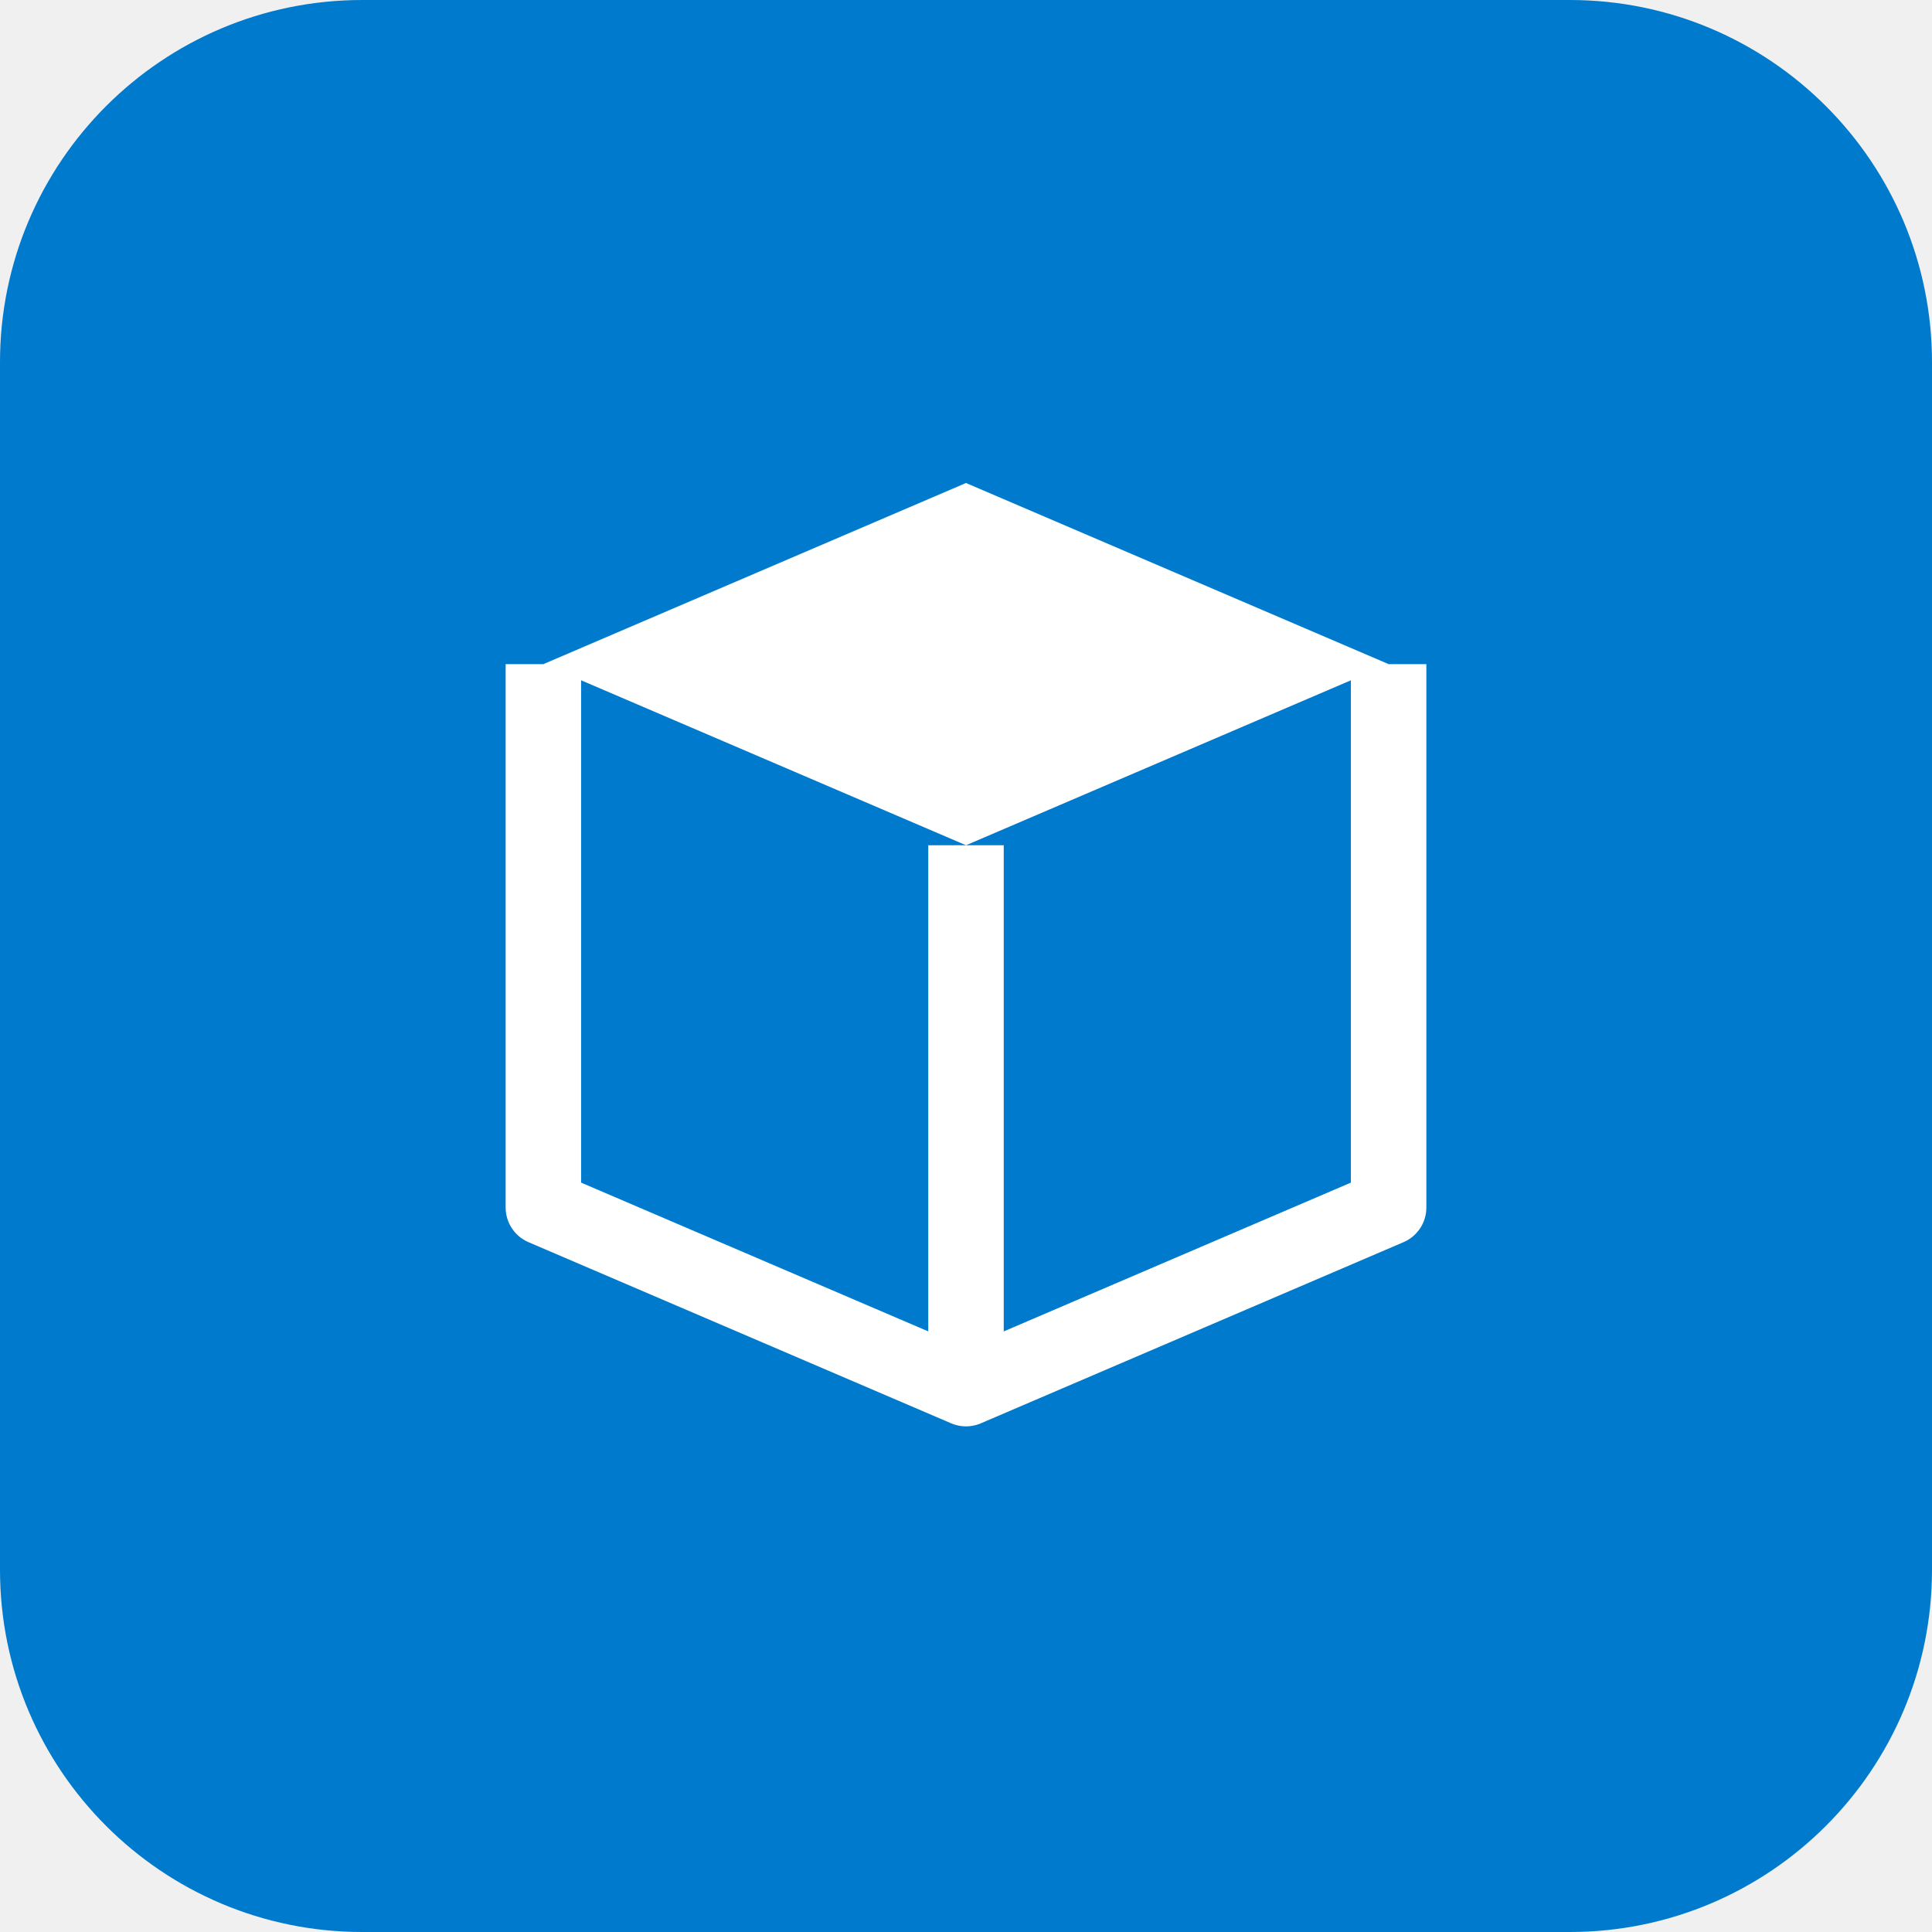
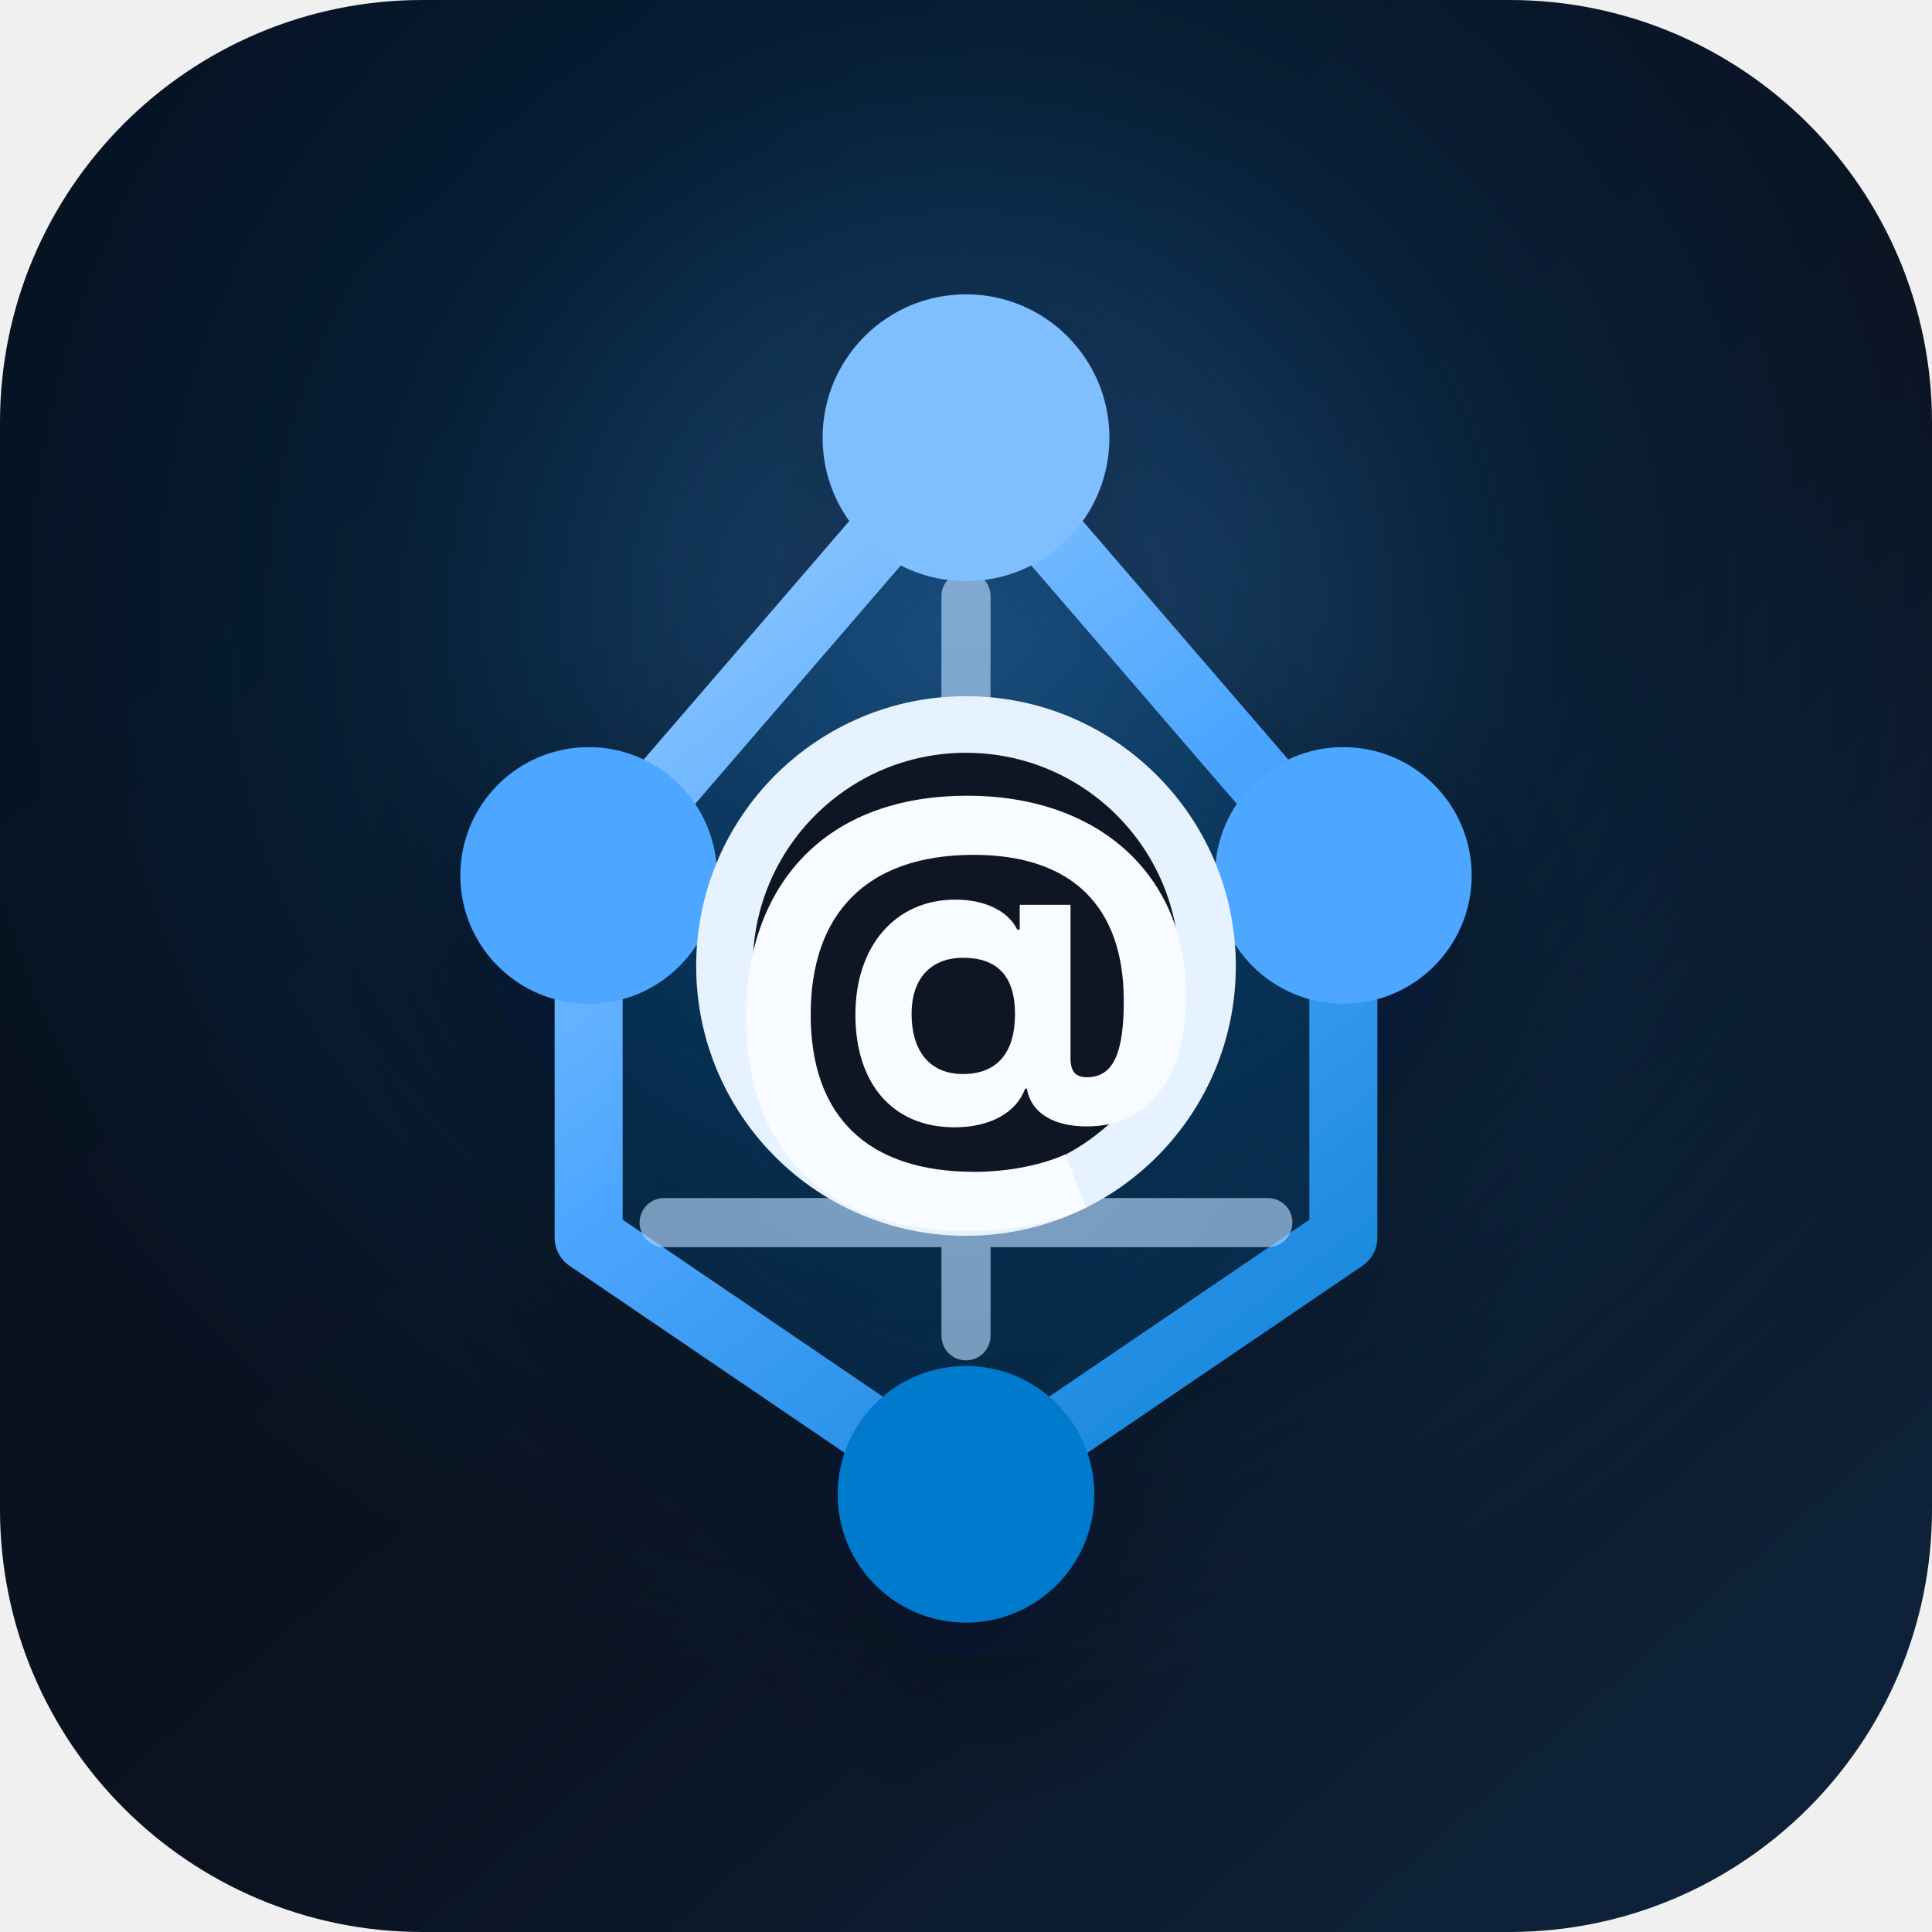
- <svg xmlns="http://www.w3.org/2000/svg" viewBox="0 0 64 64">
-   <rect width="64" height="64" rx="12" fill="#007acc" />
-   <path d="M18 22 L32 16 L46 22 L32 28 Z" fill="#ffffff" />
-   <path d="M18 22 L18 40 L32 46 L46 40 L46 22" stroke="#ffffff" stroke-width="2.5" fill="none" stroke-linejoin="round" />
-   <path d="M32 28 L32 46" stroke="#ffffff" stroke-width="2.5" />
+ <svg xmlns="http://www.w3.org/2000/svg" viewBox="0 0 512 512" role="img" aria-labelledby="title desc">
+   <defs>
+     <linearGradient id="bg" x1="72" y1="48" x2="440" y2="464" gradientUnits="userSpaceOnUse">
+       <stop offset="0" stop-color="#06101f" />
+       <stop offset="0.58" stop-color="#0b1220" />
+       <stop offset="1" stop-color="#0d2239" />
+     </linearGradient>
+     <linearGradient id="edge" x1="132" y1="92" x2="380" y2="420" gradientUnits="userSpaceOnUse">
+       <stop offset="0" stop-color="#b3d9ff" />
+       <stop offset="0.48" stop-color="#4da6ff" />
+       <stop offset="1" stop-color="#007acc" />
+     </linearGradient>
+     <radialGradient id="glow" cx="50%" cy="32%" r="56%">
+       <stop offset="0" stop-color="#4da6ff" stop-opacity="0.42" />
+       <stop offset="0.55" stop-color="#007acc" stop-opacity="0.12" />
+       <stop offset="1" stop-color="#007acc" stop-opacity="0" />
+     </radialGradient>
+     <filter id="shadow" x="-20%" y="-20%" width="140%" height="140%">
+       <feDropShadow dx="0" dy="18" stdDeviation="22" flood-color="#000814" flood-opacity="0.35" />
+     </filter>
+   </defs>
+   <rect width="512" height="512" rx="112" fill="url(#bg)" />
+   <rect width="512" height="512" rx="112" fill="url(#glow)" />
+   <g filter="url(#shadow)">
+     <path d="M256 116 156 232v96l100 68 100-68v-96L256 116Z" fill="#007acc" fill-opacity="0.1" stroke="url(#edge)" stroke-width="18" stroke-linejoin="round" />
+     <path d="M256 158v196M176 244h160M176 324h160" fill="none" stroke="#b3d9ff" stroke-width="13" stroke-linecap="round" opacity="0.62" />
+     <circle cx="256" cy="116" r="38" fill="#80bfff" />
+     <circle cx="156" cy="232" r="34" fill="#4da6ff" />
+     <circle cx="356" cy="232" r="34" fill="#4da6ff" />
+     <circle cx="256" cy="396" r="34" fill="#007acc" />
+     <circle cx="256" cy="256" r="64" fill="#0b1220" stroke="#e6f2ff" stroke-width="15" />
+     <text x="256" y="300" text-anchor="middle" font-family="Inter, system-ui, -apple-system, BlinkMacSystemFont, 'Segoe UI', sans-serif" font-size="122" font-weight="800" fill="#f8fbff">@</text>
+   </g>
</svg>
